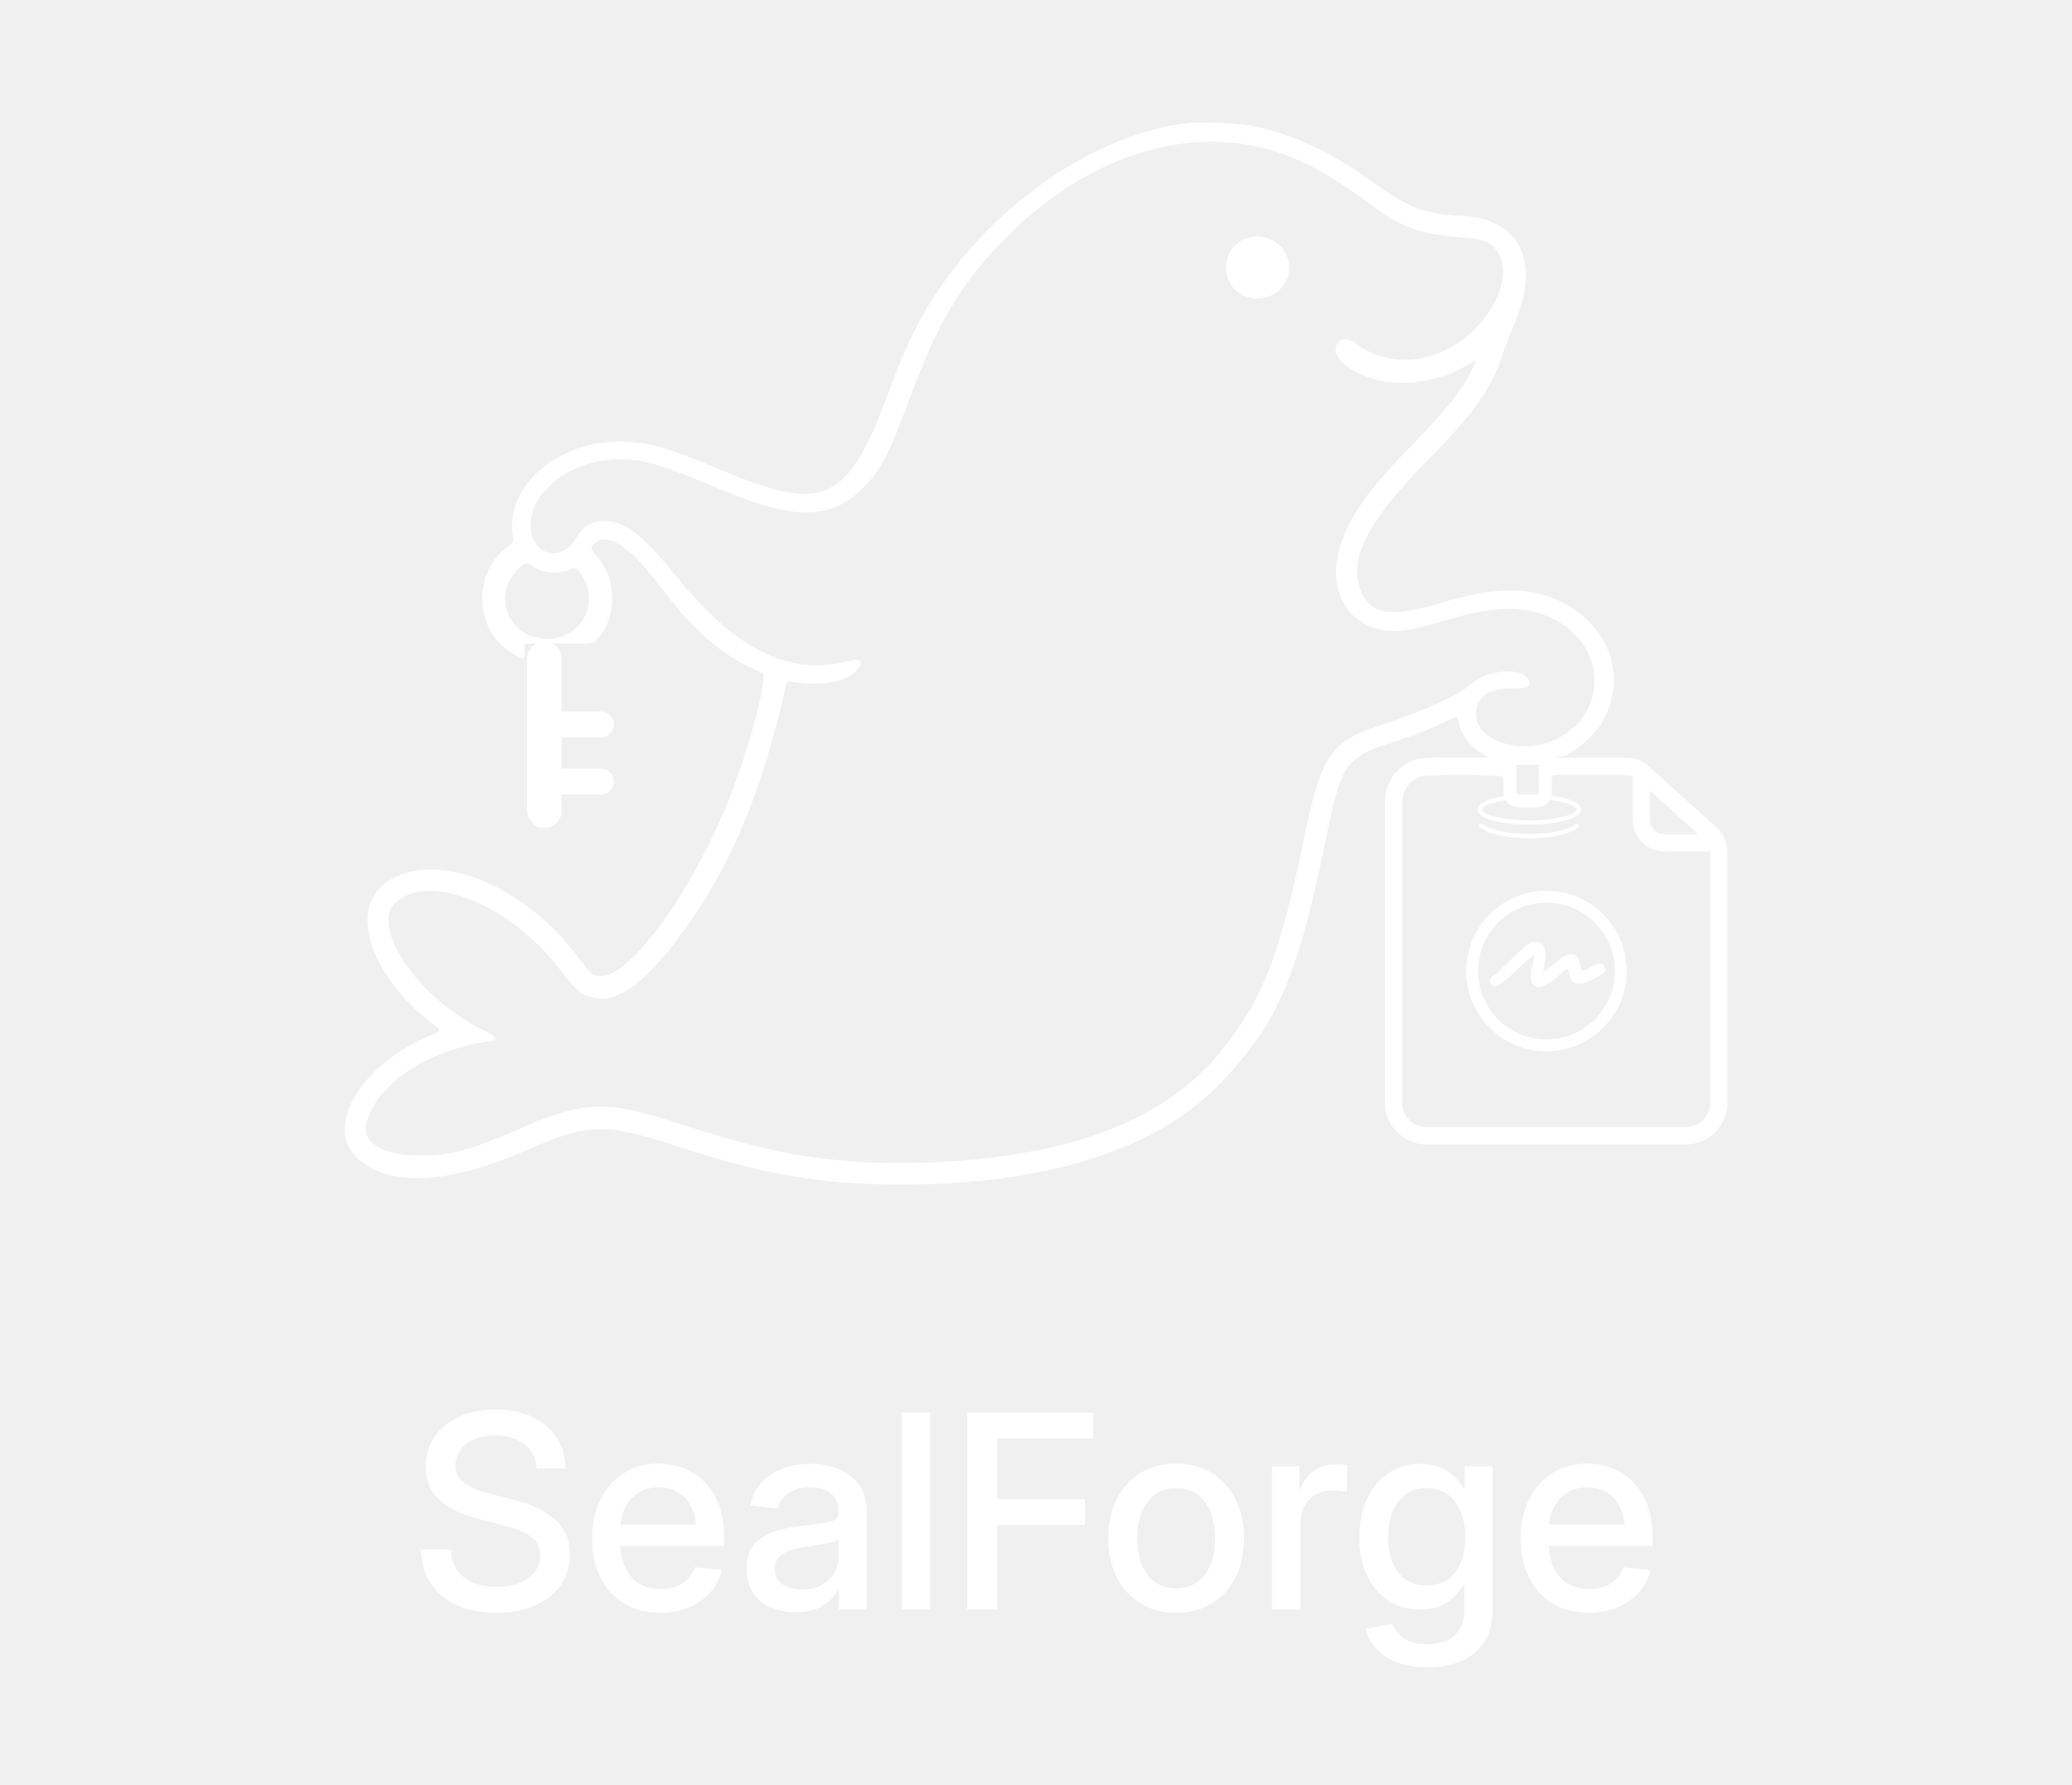
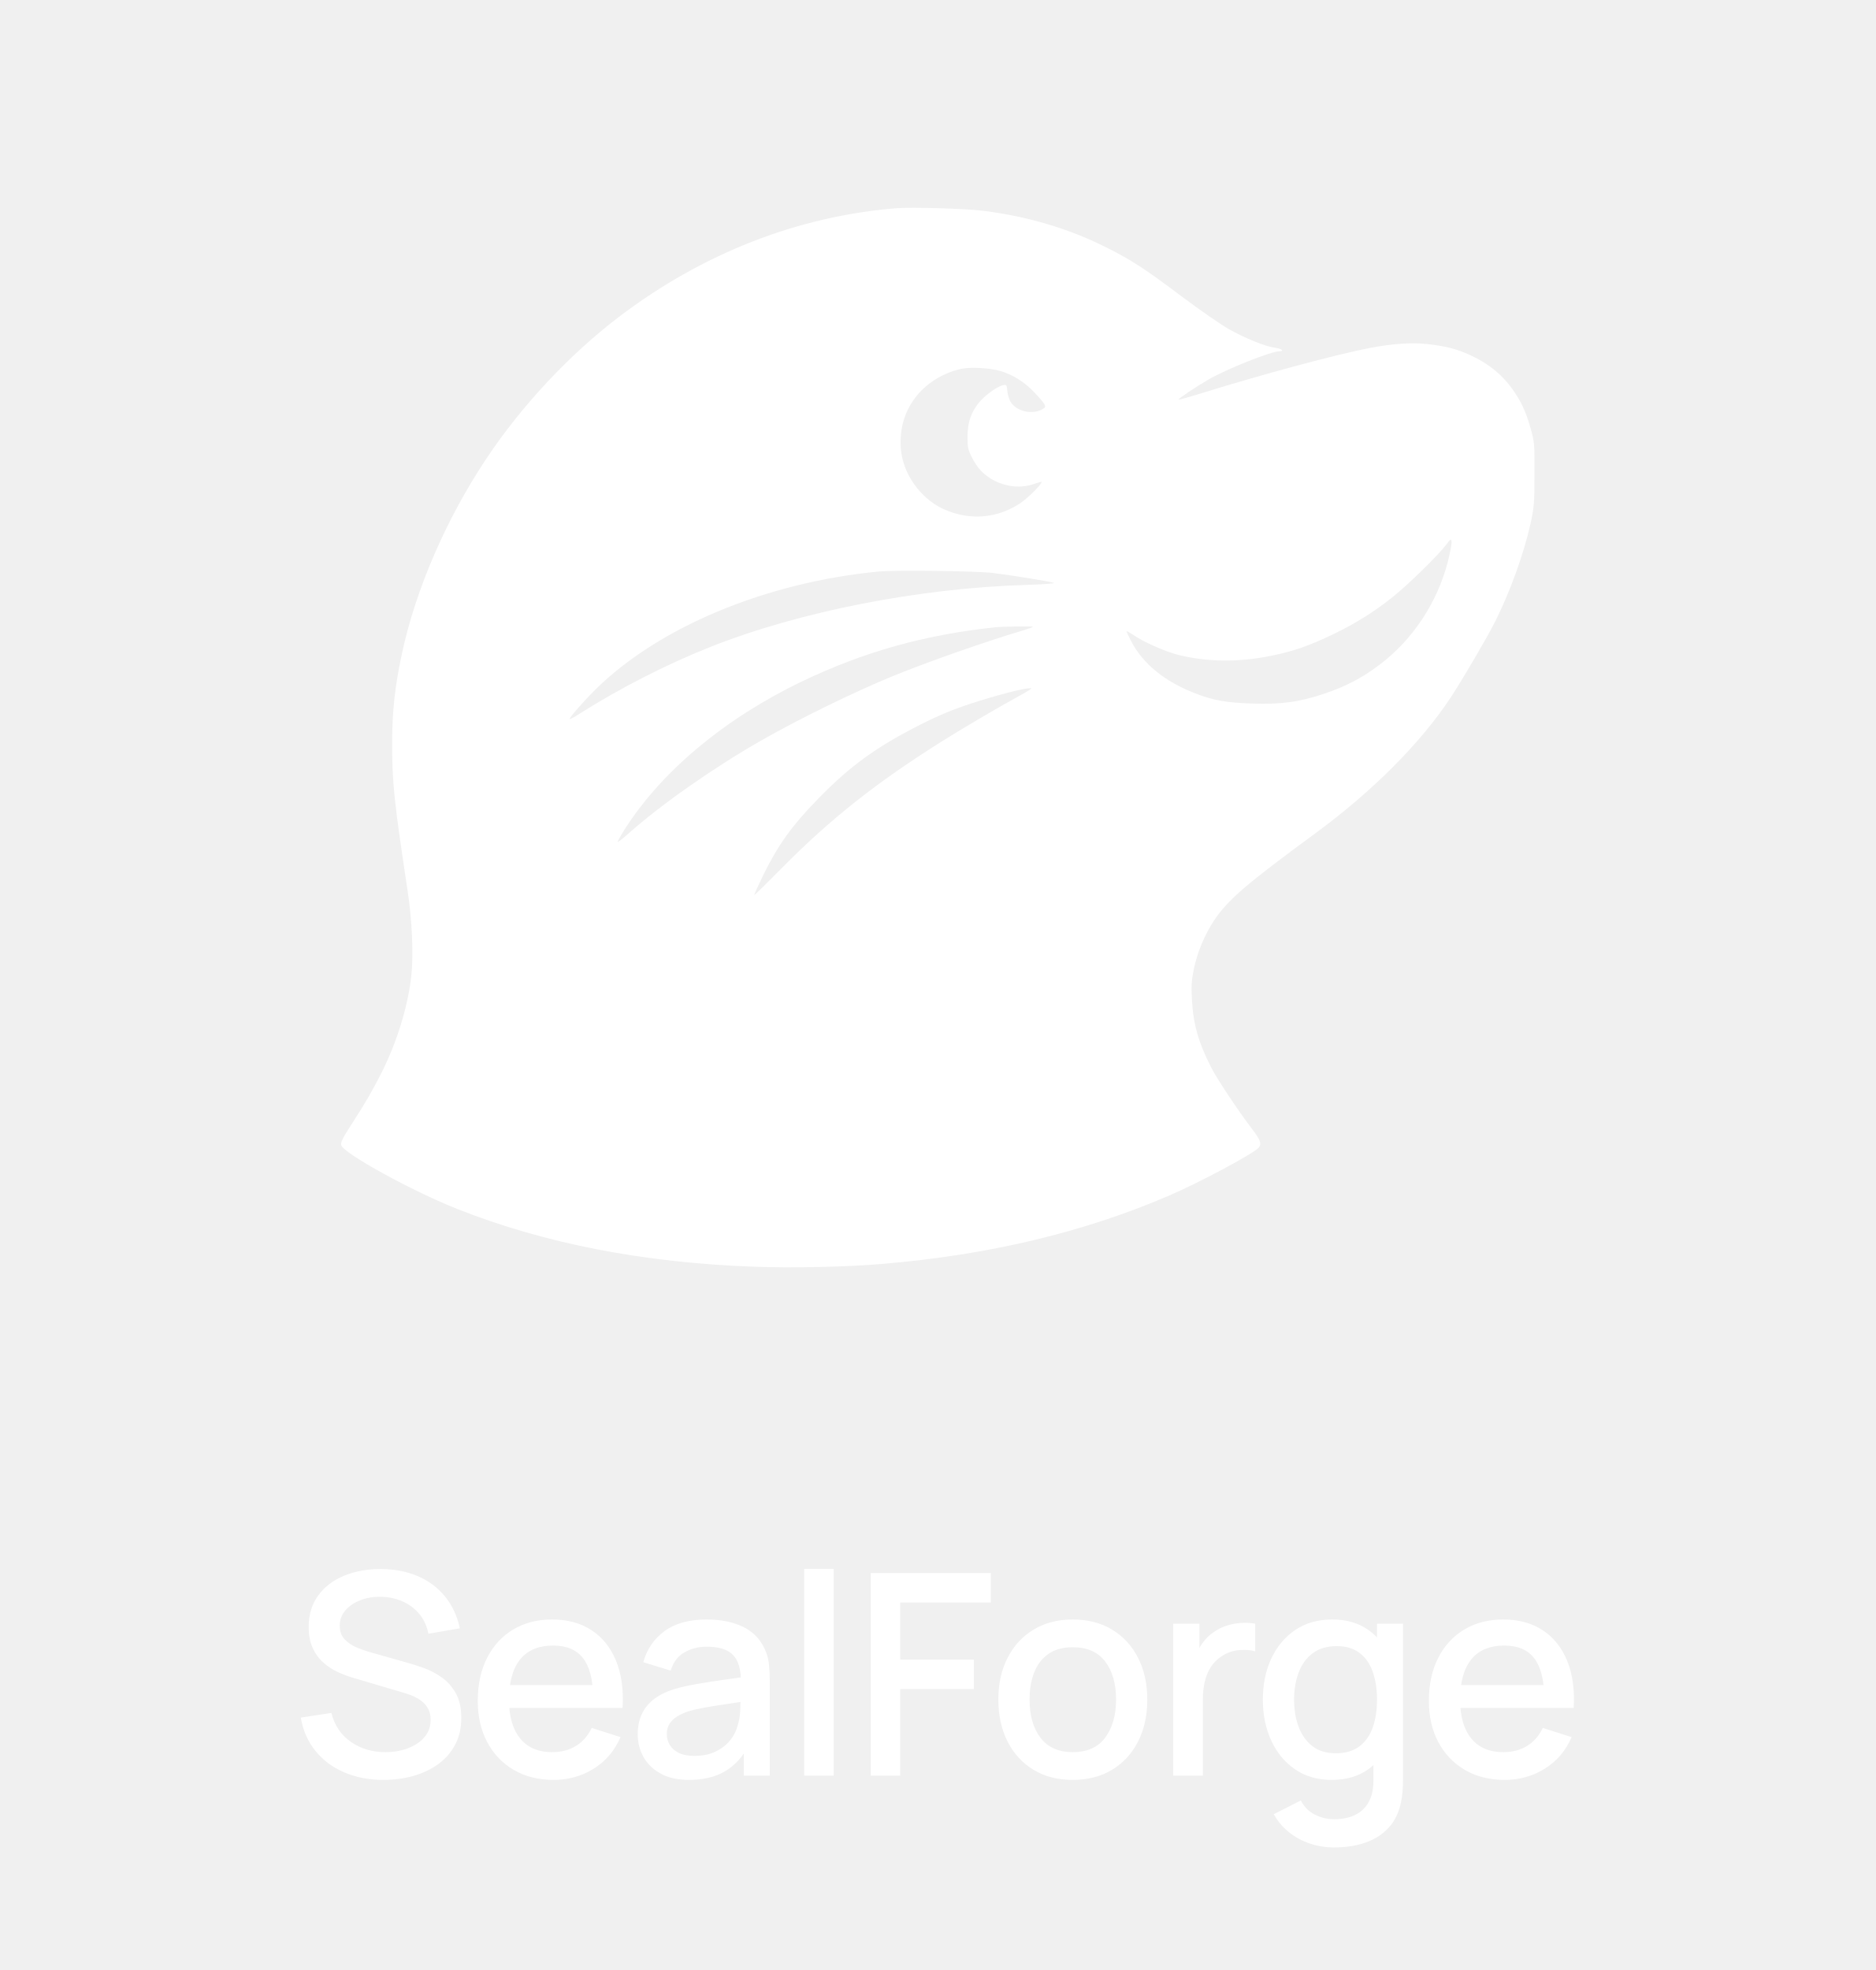
- <svg xmlns="http://www.w3.org/2000/svg" width="260" height="224" viewBox="0 0 260 224" role="img" aria-label="SealForge">
-   <g transform="translate(39.8649 12) scale(0.1351351) translate(-28 -11)">
-     <g id="paper" fill="none" stroke="#ffffff" stroke-width="16" stroke-linecap="round" stroke-linejoin="round">
-       <path d="M1131 634H1060C1042 634 1027 649 1027 667V947C1027 963 1041 977 1057 977H1299C1315 977 1329 963 1329 947V714C1329 707 1326 700 1322 697L1260 641C1257 637 1250 634 1243 634H1172" />
-       <path d="M1257 641V682C1257 696 1266 705 1280 705H1326" />
-     </g>
-     <g id="seal-contour" fill="#ffffff">
-       <path fill-rule="evenodd" d="M835.0 36.6C732.7 48.9 621.1 138.5 574.2 246.0C570.9 253.4 563.2 273.0 557.0 289.5C519.7 388.8 498.3 398.6 404.5 359.5C351.8 337.5 337.8 333.3 313.0 332.3C254.3 330.0 202.8 372.0 209.0 417.3C210.2 425.4 210.2 425.4 207.3 427.4C170.1 453.2 172.5 509.9 211.7 530.7C220.0 535.2 220.0 535.2 220.0 527.0V520.0H251.8C283.6 520.0 283.6 520.0 286.7 516.7C306.8 495.9 306.4 458.4 285.8 437.3C281.0 432.4 281.1 429.5 286.3 425.8C297.8 417.6 316.1 428.8 339.6 458.6C343.9 464.1 351.4 473.6 356.1 479.6C379.2 508.8 403.5 529.5 429.6 542.1C435.2 544.8 440.2 547.0 440.8 547.0C446.8 547.0 431.2 608.6 413.0 656.6C378.6 747.1 317.0 832.5 288.9 828.7C282.8 827.9 280.8 826.0 269.8 811.2C216.8 739.7 128.9 708.1 87.2 745.5C58.4 771.4 79.8 830.4 132.9 871.5C143.8 879.9 143.9 879.0 130.5 884.8C67.6 912.1 34.2 968.4 64.1 997.0C93.3 1025.0 148.0 1022.7 222.3 990.2C279.9 964.9 293.9 964.6 363.5 987.3C442.6 1013.2 496.7 1022.3 571.0 1022.3C705.7 1022.2 808.1 989.4 867.0 927.4C919.3 872.3 938.0 829.1 963.6 704.0C978.7 630.3 981.6 626.1 1027.5 611.0C1048.5 604.1 1063.4 598.3 1075.9 592.1C1086.3 587.0 1086.6 587.0 1087.3 592.5C1088.8 603.0 1097.1 614.2 1109.1 622.0L1115.3 626.0H1084.9C1051.9 626.0 1047.0 626.6 1038.5 631.5C1034.0 634.2 1025.0 643.2 1025.0 645.0C1025.0 646.8 1045.6 645.7 1050.5 643.7C1057.3 640.9 1130.0 641.2 1130.0 644.0C1130.0 645.8 1130.7 646.0 1135.6 646.0H1141.2L1140.8 639.2L1140.5 632.5H1151.5H1162.5L1162.2 639.2L1161.8 646.0H1167.9C1173.3 646.0 1174.0 645.8 1174.0 644.0C1174.0 642.7 1174.7 642.0 1176.0 642.0C1177.8 642.0 1178.0 641.3 1178.0 633.5C1178.0 625.0 1178.0 625.0 1181.7 625.0C1190.3 625.0 1212.9 606.4 1220.9 592.7C1243.1 554.9 1229.7 508.4 1190.0 485.1C1158.6 466.7 1125.0 465.8 1071.3 482.0C1026.6 495.5 1007.9 493.5 998.0 474.0C983.0 444.6 1001.4 407.4 1060.6 347.5C1103.0 304.6 1119.1 281.3 1129.5 248.0C1131.5 241.7 1135.1 232.2 1137.5 227.0C1164.3 168.3 1146.5 126.5 1093.0 123.0C1052.4 120.3 1043.0 116.6 1001.5 87.0C967.0 62.5 932.4 46.7 897.5 39.4C884.8 36.8 847.5 35.1 835.0 36.6ZM884.5 55.6C923.2 60.9 957.0 76.1 999.7 107.8C1034.5 133.6 1049.2 139.3 1088.5 142.5C1107.4 144.0 1112.8 145.4 1118.8 150.6C1136.3 165.6 1130.0 198.9 1104.6 225.7C1072.3 259.8 1025.0 266.2 991.7 241.1C976.7 229.7 965.5 246.8 979.9 259.1C1008.8 283.9 1058.7 284.0 1098.8 259.4C1104.0 256.2 1104.0 257.0 1099.1 266.8C1089.5 285.9 1076.9 301.8 1048.1 331.4C1004.2 376.3 987.6 399.2 978.0 427.8C965.5 465.3 980.6 498.8 1013.6 506.6C1028.4 510.1 1043.2 508.1 1076.5 498.0C1121.6 484.4 1149.6 484.1 1175.5 497.0C1225.0 521.5 1226.7 584.7 1178.5 608.4C1146.5 624.2 1103.6 611.0 1103.6 585.5C1103.6 569.4 1114.5 561.5 1136.8 561.5C1152.7 561.5 1156.3 559.2 1151.5 552.3C1143.8 541.2 1111.9 544.8 1097.7 558.4C1088.2 567.4 1056.4 581.9 1018.4 594.5C967.0 611.5 960.5 621.0 943.0 705.0C921.1 810.1 905.6 849.6 868.1 897.0C815.6 963.1 723.6 997.9 590.5 1001.9C510.9 1004.3 454.3 995.4 367.8 967.1C295.0 943.2 276.9 943.7 212.5 971.8C170.1 990.3 151.6 995.2 125.0 995.3C88.3 995.4 68.6 983.8 73.4 964.9C82.6 929.0 129.6 897.5 186.2 889.5C196.5 888.0 195.1 885.4 180.5 878.2C120.5 848.7 75.3 781.3 101.0 759.7C134.0 731.9 208.4 763.5 255.0 825.0C268.4 842.7 272.1 845.8 283.0 848.6C305.0 854.2 330.0 837.1 362.0 794.5C408.1 733.0 437.1 667.3 459.0 575.0C461.3 565.4 463.3 556.9 463.6 556.1C463.9 555.2 465.1 555.0 467.8 555.4C494.7 559.8 518.7 555.7 528.3 545.1C535.6 537.0 532.8 533.0 521.9 535.9C466.5 550.9 416.0 525.9 359.3 455.5C329.6 418.6 313.0 406.0 294.2 406.0C282.3 406.0 274.4 411.1 267.1 423.3C256.1 441.5 233.3 439.8 227.4 420.4C216.9 385.5 258.9 348.4 308.5 348.7C332.2 348.9 344.0 352.5 406.5 378.5C471.7 405.6 505.3 404.7 535.0 374.9C550.5 359.5 559.7 341.4 578.5 290.0C603.4 222.0 627.0 183.0 668.0 142.0C732.8 77.1 811.4 45.7 884.5 55.6ZM227.1 447.9C236.2 454.5 250.7 455.9 261.4 451.1C267.1 448.6 269.5 450.0 274.4 458.5C289.6 484.5 271.4 515.6 241.0 515.5C205.9 515.3 189.1 475.8 213.6 451.2C220.7 444.1 221.5 443.9 227.1 447.9ZM888.4 144.4C860.3 157.5 869.1 199.2 900.0 199.4C922.8 199.6 937.2 176.3 926.3 156.8C918.9 143.7 901.9 138.1 888.4 144.4Z" />
-     </g>
-     <g id="key" fill="none" stroke="#ffffff" stroke-linecap="round" stroke-linejoin="round">
-       <path d="M238.5 534V675" stroke-width="32" />
-       <path d="M238.5 595H291M238.5 648H291" stroke-width="24" />
-     </g>
-     <g id="press" fill="none" stroke="#ffffff" stroke-linecap="round" stroke-linejoin="round">
-       <ellipse cx="1153" cy="674" rx="46" ry="12" stroke-width="4" />
-       <path d="M1135 630V657Q1135 666 1144 666H1159Q1168 666 1168 657V630" stroke-width="12" />
-     </g>
-     <g id="ink-line" fill="none" stroke="#ffffff" stroke-linecap="round">
-       <path d="M1108.5 689C1125.5 702 1180.5 702 1197.5 689" stroke-width="4" />
-     </g>
-     <g id="imprint" fill="#ffffff">
-       <circle cx="1169" cy="824" r="69" fill="none" stroke="#ffffff" stroke-width="11" />
-       <path fill-rule="evenodd" d="M1152.5 798.7C1150.9 799.5 1143.1 806.5 1135.4 814.1C1127.6 821.8 1120.7 828.0 1120.1 828.0C1117.9 828.0 1115.8 832.7 1117.0 834.9C1120.2 841.1 1125.7 838.3 1142.1 822.4C1152.3 812.4 1158.1 808.0 1158.0 810.2C1158.0 810.4 1157.1 813.9 1156.0 818.0C1150.2 840.3 1161.3 845.8 1179.0 829.5C1188.7 820.6 1189.6 820.4 1190.3 826.7C1191.5 837.4 1199.1 838.8 1213.6 831.0C1223.6 825.5 1225.2 823.5 1222.6 819.5C1220.3 816.0 1216.9 816.3 1209.9 820.6C1203.1 824.8 1201.3 824.6 1200.5 819.3C1198.2 805.2 1190.4 804.5 1176.1 817.2C1165.4 826.6 1165.2 826.6 1167.4 816.0C1170.6 801.2 1163.4 792.9 1152.5 798.7Z" />
+ <svg xmlns="http://www.w3.org/2000/svg" width="280" height="294" viewBox="0 0 280 294" role="img" aria-label="SealForge">
+   <g transform="translate(30 0) scale(0.2148438)">
+     <g transform="translate(0,1024) scale(0.1,-0.1)" fill="#ffffff" id="cove-contour">
+       <path d="M4835 8794 c-689 -55 -1354 -315 -1935 -758 -341 -260 -670 -611 -917 -981 -279 -419 -491 -907 -587 -1355 -49 -228 -68 -399 -68 -625 0 -275 13 -398 107 -1020 32 -209 42 -451 26 -595 -24 -213 -99 -457 -206 -670 -62 -123 -110 -207 -208 -358 -62 -96 -78 -127 -73 -146 14 -57 493 -320 809 -445 606 -239 1288 -372 2056 -400 266 -10 653 -2 901 20 733 62 1389 218 1981 472 217 93 594 295 627 335 22 28 13 52 -47 131 -95 124 -247 353 -284 428 -89 176 -124 300 -133 473 -5 93 -2 133 14 211 24 114 73 232 138 332 96 145 221 253 709 611 394 290 726 622 937 941 78 118 254 418 308 526 104 206 199 470 246 679 25 115 28 143 28 345 1 211 0 224 -27 319 -33 121 -71 199 -138 289 -67 89 -153 158 -264 212 -103 49 -179 70 -317 85 -103 12 -239 3 -392 -26 -232 -44 -758 -185 -1216 -328 -63 -19 -116 -34 -118 -31 -5 4 121 89 206 138 126 73 436 197 494 197 38 0 16 18 -29 24 -71 10 -207 65 -323 130 -56 32 -203 134 -326 226 -253 191 -356 258 -534 346 -253 126 -538 211 -840 249 -119 16 -499 27 -605 19z m718 -1131 c83 -24 168 -76 233 -145 33 -34 66 -73 73 -85 10 -20 8 -24 -20 -39 -68 -34 -168 -12 -211 49 -12 16 -23 51 -26 78 -4 47 -6 48 -31 43 -44 -10 -133 -76 -173 -129 -52 -68 -72 -133 -73 -230 0 -67 4 -89 27 -135 40 -82 88 -132 162 -170 86 -43 183 -52 269 -23 31 11 57 18 57 15 0 -18 -100 -116 -152 -150 -131 -85 -280 -110 -427 -74 -105 27 -181 70 -252 143 -96 99 -149 225 -149 354 0 126 38 234 114 328 77 94 199 165 319 187 65 11 192 3 260 -17z m3108 -1329 c-74 -283 -245 -540 -474 -712 -120 -91 -235 -151 -382 -200 -173 -59 -301 -76 -505 -69 -175 6 -261 21 -375 64 -225 83 -383 211 -466 375 -16 31 -29 60 -29 63 0 3 21 -8 46 -25 69 -48 220 -115 309 -138 200 -51 426 -54 651 -7 154 31 265 70 431 150 154 74 290 159 418 263 105 84 310 285 363 355 35 46 37 47 40 23 2 -14 -11 -78 -27 -142z m-3161 -74 c141 -17 404 -60 425 -69 11 -4 -69 -10 -190 -14 -748 -22 -1581 -186 -2199 -432 -298 -118 -631 -288 -906 -463 -35 -23 -66 -39 -69 -37 -6 6 100 127 181 207 441 434 1185 743 1966 818 114 11 684 4 792 -10z m280 -374 c0 -2 -33 -14 -72 -26 -254 -75 -668 -221 -898 -315 -278 -114 -658 -300 -922 -451 -327 -187 -691 -442 -916 -642 -40 -36 -75 -63 -77 -60 -3 2 23 47 56 99 258 399 691 759 1221 1014 434 208 852 325 1348 378 50 5 260 8 260 3z m-25 -439 c-11 -8 -51 -31 -90 -52 -127 -69 -378 -217 -515 -303 -461 -290 -777 -540 -1119 -886 -101 -102 -185 -185 -187 -183 -2 2 25 62 60 134 104 212 199 346 386 537 219 225 404 359 705 511 132 67 227 106 355 148 161 53 357 105 405 106 19 1 19 1 0 -12z" fill-rule="evenodd" />
    </g>
  </g>
-   <path fill="#ffffff" d="M62.282 202.403Q59.408 202.403 57.308 201.447Q55.209 200.491 54.053 198.718Q52.897 196.945 52.841 194.491H56.575Q56.633 195.991 57.359 197.033Q58.085 198.075 59.356 198.612Q60.628 199.148 62.282 199.148Q63.914 199.148 65.149 198.658Q66.385 198.168 67.085 197.272Q67.786 196.375 67.786 195.179Q67.786 194.169 67.25 193.47Q66.713 192.771 65.666 192.274Q64.618 191.776 63.067 191.398L60.27 190.69Q56.836 189.834 55.128 188.229Q53.419 186.624 53.419 184.071Q53.419 181.909 54.54 180.296Q55.662 178.683 57.649 177.789Q59.635 176.895 62.214 176.895Q64.825 176.895 66.772 177.815Q68.719 178.735 69.817 180.393Q70.915 182.051 70.979 184.269H67.358Q67.201 182.324 65.793 181.234Q64.385 180.145 62.146 180.145Q60.66 180.145 59.531 180.624Q58.401 181.103 57.77 181.946Q57.139 182.788 57.139 183.879Q57.139 184.895 57.724 185.585Q58.31 186.274 59.349 186.74Q60.388 187.207 61.752 187.545L64.293 188.182Q65.857 188.557 67.171 189.133Q68.486 189.708 69.455 190.532Q70.425 191.356 70.96 192.48Q71.496 193.605 71.496 195.085Q71.496 197.253 70.381 198.905Q69.266 200.557 67.2 201.48Q65.134 202.403 62.282 202.403ZM82.869 202.393Q80.207 202.393 78.285 201.213Q76.363 200.032 75.33 197.931Q74.297 195.83 74.297 193.079Q74.297 190.322 75.343 188.206Q76.39 186.089 78.269 184.888Q80.148 183.687 82.625 183.687Q84.366 183.687 85.863 184.286Q87.359 184.885 88.482 186.06Q89.605 187.235 90.232 188.955Q90.858 190.676 90.858 192.919V194.028H76.076V191.34H89.001L87.385 192.191Q87.385 190.525 86.824 189.279Q86.263 188.033 85.205 187.343Q84.148 186.654 82.648 186.654Q81.158 186.654 80.079 187.349Q79.001 188.045 78.418 189.255Q77.836 190.465 77.836 192.015V193.677Q77.836 195.446 78.448 196.739Q79.061 198.032 80.202 198.728Q81.343 199.424 82.912 199.424Q84.005 199.424 84.864 199.098Q85.724 198.772 86.315 198.159Q86.907 197.546 87.189 196.697L90.585 197.057Q90.208 198.641 89.136 199.842Q88.064 201.043 86.46 201.718Q84.855 202.393 82.869 202.393ZM99.848 202.334Q98.094 202.334 96.699 201.716Q95.304 201.098 94.491 199.881Q93.678 198.664 93.678 196.883Q93.678 195.344 94.269 194.361Q94.86 193.379 95.861 192.804Q96.862 192.228 98.12 191.933Q99.379 191.638 100.705 191.484Q102.353 191.28 103.342 191.154Q104.331 191.028 104.776 190.748Q105.221 190.469 105.221 189.827V189.704Q105.221 188.765 104.81 188.08Q104.399 187.395 103.607 187.015Q102.814 186.635 101.669 186.635Q100.518 186.635 99.657 187.005Q98.796 187.374 98.274 187.984Q97.752 188.593 97.597 189.326L94.154 188.934Q94.488 187.259 95.528 186.099Q96.567 184.939 98.149 184.328Q99.73 183.717 101.673 183.717Q103.068 183.717 104.348 184.065Q105.627 184.414 106.623 185.15Q107.619 185.886 108.195 187.049Q108.772 188.211 108.772 189.846V202.0H105.284V199.49H105.164Q104.802 200.202 104.13 200.856Q103.458 201.51 102.408 201.922Q101.358 202.334 99.848 202.334ZM100.605 199.471Q102.129 199.471 103.159 198.899Q104.189 198.327 104.711 197.395Q105.233 196.463 105.233 195.384V193.186Q105.045 193.349 104.569 193.489Q104.093 193.629 103.456 193.749Q102.819 193.868 102.146 193.967Q101.474 194.066 100.898 194.143Q99.913 194.273 99.07 194.584Q98.228 194.894 97.72 195.456Q97.212 196.017 97.212 196.941Q97.212 197.749 97.639 198.314Q98.066 198.88 98.829 199.176Q99.592 199.471 100.605 199.471ZM116.716 177.264V202.0H113.144V177.264ZM121.378 202.0V177.264H137.165V180.508H125.116V188.161H136.148V191.371H125.116V202.0ZM147.581 202.393Q145.032 202.393 143.115 201.216Q141.198 200.039 140.134 197.937Q139.07 195.834 139.07 193.067Q139.07 190.274 140.134 188.162Q141.198 186.05 143.115 184.868Q145.032 183.687 147.581 183.687Q150.146 183.687 152.06 184.868Q153.974 186.05 155.038 188.162Q156.101 190.274 156.101 193.067Q156.101 195.834 155.038 197.937Q153.974 200.039 152.06 201.216Q150.146 202.393 147.581 202.393ZM147.581 199.338Q149.17 199.338 150.263 198.528Q151.356 197.718 151.92 196.297Q152.484 194.877 152.484 193.064Q152.484 191.228 151.92 189.804Q151.356 188.381 150.263 187.561Q149.17 186.742 147.581 186.742Q146.006 186.742 144.914 187.557Q143.821 188.373 143.258 189.798Q142.694 191.222 142.694 193.064Q142.694 194.884 143.258 196.301Q143.821 197.718 144.91 198.528Q145.999 199.338 147.581 199.338ZM159.615 202.0V184.011H163.055V186.91H163.177Q163.672 185.44 164.819 184.608Q165.966 183.775 167.619 183.775Q167.996 183.775 168.384 183.801Q168.771 183.828 169.015 183.86V187.226Q168.817 187.177 168.278 187.112Q167.738 187.048 167.137 187.048Q166.033 187.048 165.131 187.537Q164.23 188.025 163.709 188.959Q163.187 189.892 163.187 191.236V202.0ZM179.125 209.246Q176.979 209.246 175.371 208.648Q173.762 208.051 172.752 206.966Q171.742 205.882 171.383 204.431L174.678 203.794Q174.957 204.5 175.525 205.08Q176.093 205.661 176.984 206.004Q177.876 206.348 179.122 206.348Q181.245 206.348 182.497 205.27Q183.75 204.191 183.75 202.059V198.971H183.599Q183.122 199.803 182.401 200.491Q181.681 201.18 180.656 201.588Q179.63 201.997 178.232 201.997Q175.998 201.997 174.265 200.901Q172.532 199.804 171.551 197.775Q170.571 195.746 170.571 192.953Q170.571 190.145 171.552 188.07Q172.532 185.995 174.268 184.856Q176.003 183.717 178.247 183.717Q179.647 183.717 180.685 184.146Q181.723 184.574 182.461 185.288Q183.2 186.001 183.668 186.838H183.791V184.011H187.294V201.994Q187.294 204.547 186.206 206.148Q185.118 207.75 183.264 208.498Q181.41 209.246 179.125 209.246ZM179.004 198.984Q180.528 198.984 181.618 198.245Q182.709 197.506 183.29 196.141Q183.871 194.776 183.871 192.916Q183.871 191.064 183.293 189.679Q182.715 188.295 181.624 187.525Q180.534 186.754 179.004 186.754Q177.512 186.754 176.433 187.513Q175.355 188.271 174.777 189.651Q174.199 191.03 174.199 192.916Q174.199 194.811 174.78 196.171Q175.361 197.532 176.439 198.258Q177.518 198.984 179.004 198.984ZM199.381 202.393Q196.718 202.393 194.797 201.213Q192.875 200.032 191.842 197.931Q190.808 195.83 190.808 193.079Q190.808 190.322 191.855 188.206Q192.902 186.089 194.78 184.888Q196.659 183.687 199.137 183.687Q200.878 183.687 202.375 184.286Q203.871 184.885 204.994 186.06Q206.117 187.235 206.743 188.955Q207.37 190.676 207.37 192.919V194.028H192.588V191.34H205.513L203.897 192.191Q203.897 190.525 203.336 189.279Q202.774 188.033 201.717 187.343Q200.66 186.654 199.16 186.654Q197.67 186.654 196.591 187.349Q195.512 188.045 194.93 189.255Q194.347 190.465 194.347 192.015V193.677Q194.347 195.446 194.96 196.739Q195.572 198.032 196.713 198.728Q197.854 199.424 199.424 199.424Q200.517 199.424 201.376 199.098Q202.236 198.772 202.827 198.159Q203.418 197.546 203.701 196.697L207.097 197.057Q206.719 198.641 205.647 199.842Q204.575 201.043 202.971 201.718Q201.367 202.393 199.381 202.393Z" />
+   <path fill="#ffffff" d="M57.26 265.63Q53.998 265.63 51.384 264.506Q48.769 263.383 47.079 261.297Q45.388 259.211 44.898 256.334L49.462 255.634Q50.155 258.406 52.36 259.946Q54.565 261.486 57.512 261.486Q59.332 261.486 60.872 260.912Q62.412 260.338 63.343 259.256Q64.274 258.175 64.274 256.656Q64.274 255.837 63.994 255.207Q63.714 254.577 63.214 254.112Q62.713 253.646 62.013 253.296Q61.313 252.946 60.48 252.694L52.724 250.398Q51.59 250.069 50.418 249.53Q49.245 248.991 48.265 248.123Q47.285 247.255 46.68 245.96Q46.074 244.665 46.074 242.824Q46.074 240.024 47.513 238.082Q48.951 236.139 51.401 235.141Q53.851 234.144 56.896 234.158Q59.969 234.186 62.391 235.236Q64.813 236.286 66.42 238.256Q68.026 240.227 68.642 243.006L63.938 243.818Q63.616 242.103 62.594 240.875Q61.572 239.646 60.074 238.988Q58.576 238.33 56.84 238.302Q55.153 238.274 53.764 238.82Q52.374 239.366 51.541 240.346Q50.708 241.326 50.708 242.614Q50.708 243.874 51.44 244.647Q52.171 245.421 53.256 245.872Q54.341 246.324 55.412 246.618L60.998 248.2Q62.048 248.487 63.385 248.98Q64.722 249.474 65.972 250.363Q67.221 251.252 68.037 252.704Q68.852 254.157 68.852 256.376Q68.852 258.651 67.928 260.387Q67.004 262.123 65.394 263.285Q63.784 264.447 61.691 265.039Q59.598 265.63 57.26 265.63ZM82.635 265.63Q79.24 265.63 76.696 264.146Q74.151 262.662 72.73 260.009Q71.309 257.356 71.309 253.856Q71.309 250.139 72.706 247.409Q74.102 244.679 76.598 243.185Q79.093 241.69 82.411 241.69Q85.876 241.69 88.312 243.3Q90.748 244.91 91.956 247.871Q93.163 250.832 92.925 254.892H88.529V253.296Q88.487 249.355 87.027 247.469Q85.568 245.582 82.579 245.582Q79.289 245.582 77.63 247.658Q75.971 249.733 75.971 253.66Q75.971 257.391 77.63 259.438Q79.289 261.486 82.411 261.486Q84.469 261.486 85.974 260.555Q87.479 259.624 88.319 257.874L92.617 259.246Q91.301 262.284 88.613 263.957Q85.925 265.63 82.635 265.63ZM74.543 254.892V251.476H90.727V254.892ZM102.844 265.63Q100.338 265.63 98.63 264.699Q96.922 263.768 96.054 262.221Q95.186 260.674 95.186 258.826Q95.186 257.111 95.798 255.806Q96.411 254.5 97.601 253.583Q98.791 252.666 100.548 252.106Q102.046 251.665 103.96 251.325Q105.875 250.986 107.982 250.699Q110.089 250.412 112.168 250.104L110.586 251Q110.621 248.319 109.455 247.035Q108.29 245.75 105.462 245.75Q103.67 245.75 102.183 246.58Q100.695 247.409 100.1 249.32L96.012 248.06Q96.838 245.134 99.201 243.412Q101.563 241.69 105.49 241.69Q108.542 241.69 110.796 242.733Q113.05 243.776 114.1 246.016Q114.646 247.136 114.772 248.375Q114.898 249.614 114.898 251.028V265.0H111.02V259.82L111.776 260.478Q110.369 263.082 108.192 264.356Q106.015 265.63 102.844 265.63ZM103.628 262.046Q105.497 262.046 106.844 261.381Q108.192 260.716 109.007 259.683Q109.823 258.651 110.082 257.552Q110.432 256.544 110.481 255.277Q110.53 254.01 110.53 253.268L111.958 253.786Q109.893 254.101 108.188 254.35Q106.484 254.598 105.112 254.847Q103.74 255.095 102.662 255.424Q101.759 255.732 101.052 256.173Q100.345 256.614 99.936 257.251Q99.526 257.888 99.526 258.784Q99.526 259.666 99.967 260.408Q100.408 261.15 101.315 261.598Q102.221 262.046 103.628 262.046ZM120.029 265.0V234.13H124.425V265.0ZM129.962 265.0V234.76H147.882V239.156H134.358V247.682H145.362V252.078H134.358V265.0ZM160.111 265.63Q156.709 265.63 154.217 264.097Q151.725 262.564 150.367 259.862Q149.009 257.16 149.009 253.646Q149.009 250.09 150.395 247.395Q151.781 244.7 154.277 243.195Q156.772 241.69 160.111 241.69Q163.52 241.69 166.019 243.22Q168.518 244.749 169.88 247.444Q171.241 250.139 171.241 253.646Q171.241 257.195 169.869 259.893Q168.497 262.592 165.995 264.111Q163.492 265.63 160.111 265.63ZM160.111 261.486Q163.373 261.486 164.976 259.298Q166.579 257.111 166.579 253.646Q166.579 250.083 164.958 247.959Q163.338 245.834 160.111 245.834Q157.906 245.834 156.482 246.828Q155.057 247.822 154.364 249.579Q153.671 251.336 153.671 253.646Q153.671 257.216 155.306 259.351Q156.94 261.486 160.111 261.486ZM175.112 265.0V242.32H179.018V247.822L178.472 247.108Q178.885 246.016 179.557 245.106Q180.229 244.196 181.118 243.608Q181.972 242.971 183.04 242.625Q184.107 242.278 185.22 242.205Q186.333 242.131 187.348 242.32V246.436Q186.249 246.135 184.891 246.265Q183.533 246.394 182.406 247.136Q181.335 247.815 180.709 248.809Q180.082 249.803 179.809 251.011Q179.536 252.218 179.536 253.548V265.0ZM199.101 275.71Q197.267 275.71 195.552 275.143Q193.837 274.576 192.434 273.473Q191.03 272.371 190.113 270.754L194.159 268.696Q194.901 270.145 196.266 270.82Q197.631 271.496 199.129 271.496Q200.998 271.496 202.324 270.827Q203.651 270.159 204.337 268.839Q205.023 267.52 204.995 265.56V259.232H205.527V242.32H209.405V265.616Q209.405 266.519 209.342 267.338Q209.279 268.157 209.111 268.962Q208.635 271.265 207.274 272.756Q205.912 274.247 203.826 274.979Q201.74 275.71 199.101 275.71ZM198.751 265.63Q195.594 265.63 193.295 264.052Q190.995 262.473 189.742 259.761Q188.489 257.048 188.489 253.646Q188.489 250.223 189.749 247.521Q191.009 244.819 193.33 243.254Q195.65 241.69 198.835 241.69Q202.048 241.69 204.243 243.255Q206.437 244.819 207.564 247.525Q208.691 250.23 208.691 253.646Q208.691 257.041 207.561 259.754Q206.43 262.466 204.218 264.048Q202.006 265.63 198.751 265.63ZM199.367 261.654Q201.53 261.654 202.892 260.632Q204.253 259.61 204.89 257.8Q205.527 255.991 205.527 253.646Q205.527 251.287 204.886 249.485Q204.246 247.682 202.913 246.674Q201.579 245.666 199.507 245.666Q197.33 245.666 195.92 246.734Q194.509 247.801 193.83 249.611Q193.151 251.42 193.151 253.646Q193.151 255.893 193.83 257.709Q194.509 259.526 195.885 260.59Q197.26 261.654 199.367 261.654ZM224.595 265.63Q221.2 265.63 218.656 264.146Q216.111 262.662 214.69 260.009Q213.269 257.356 213.269 253.856Q213.269 250.139 214.666 247.409Q216.062 244.679 218.558 243.185Q221.053 241.69 224.371 241.69Q227.836 241.69 230.272 243.3Q232.708 244.91 233.916 247.871Q235.123 250.832 234.885 254.892H230.489V253.296Q230.447 249.355 228.987 247.469Q227.528 245.582 224.539 245.582Q221.249 245.582 219.59 247.658Q217.931 249.733 217.931 253.66Q217.931 257.391 219.59 259.438Q221.249 261.486 224.371 261.486Q226.429 261.486 227.934 260.555Q229.439 259.624 230.279 257.874L234.577 259.246Q233.261 262.284 230.573 263.957Q227.885 265.63 224.595 265.63ZM216.503 254.892V251.476H232.687V254.892Z" />
</svg>
